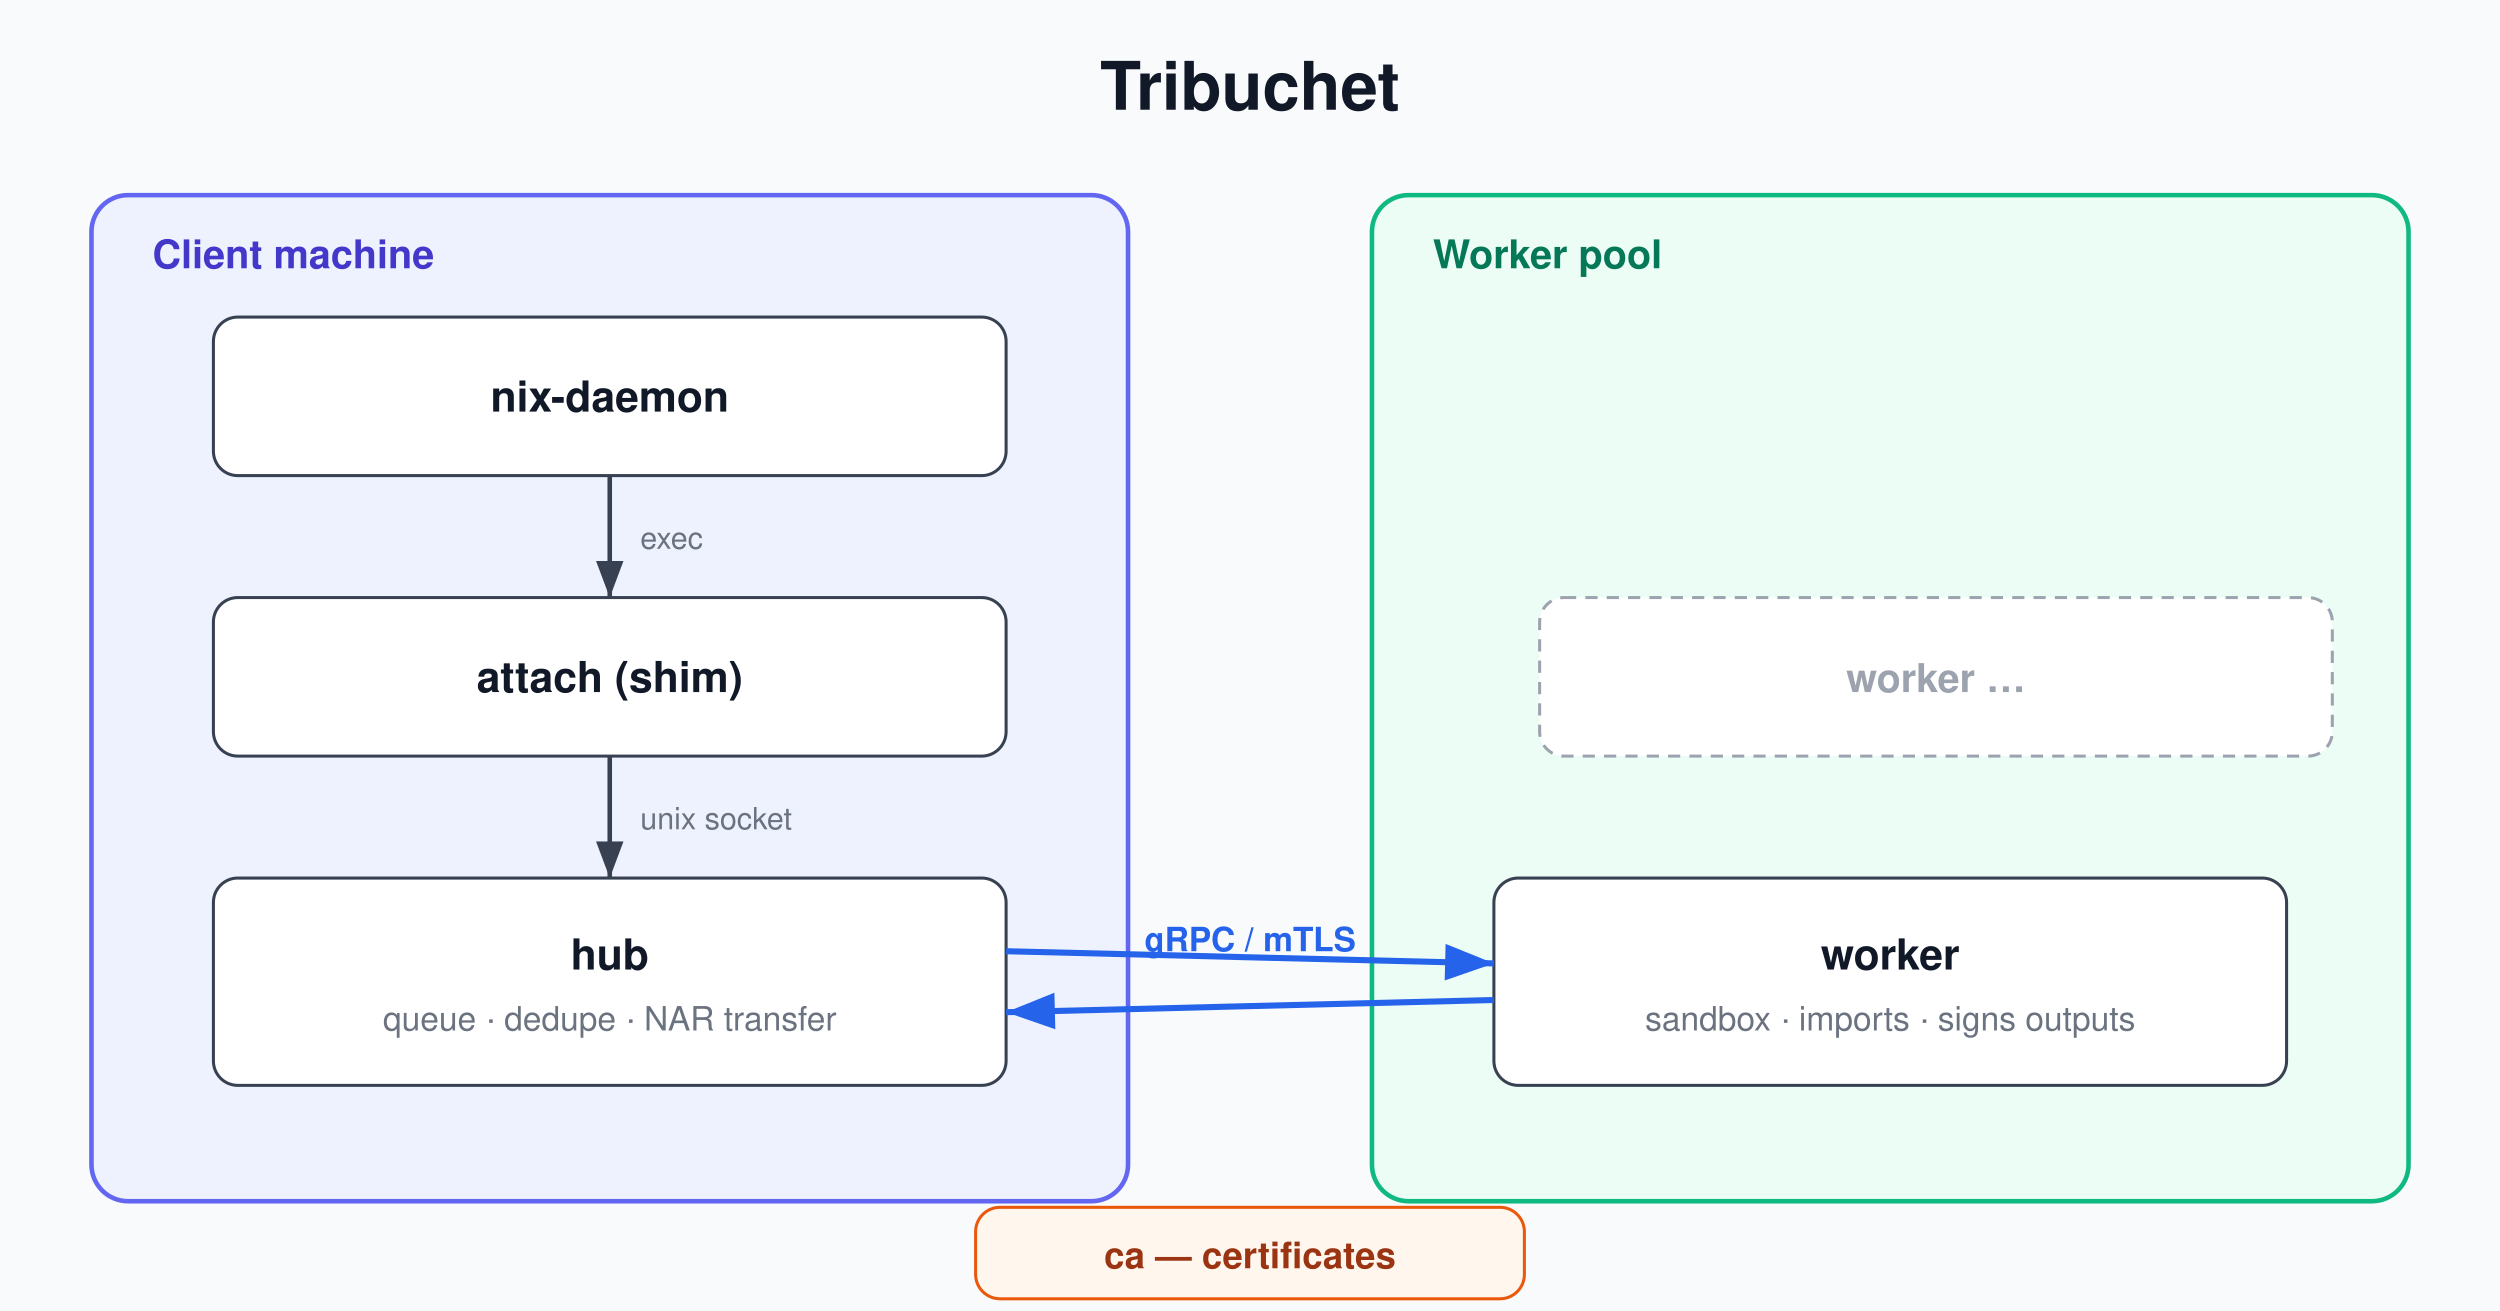
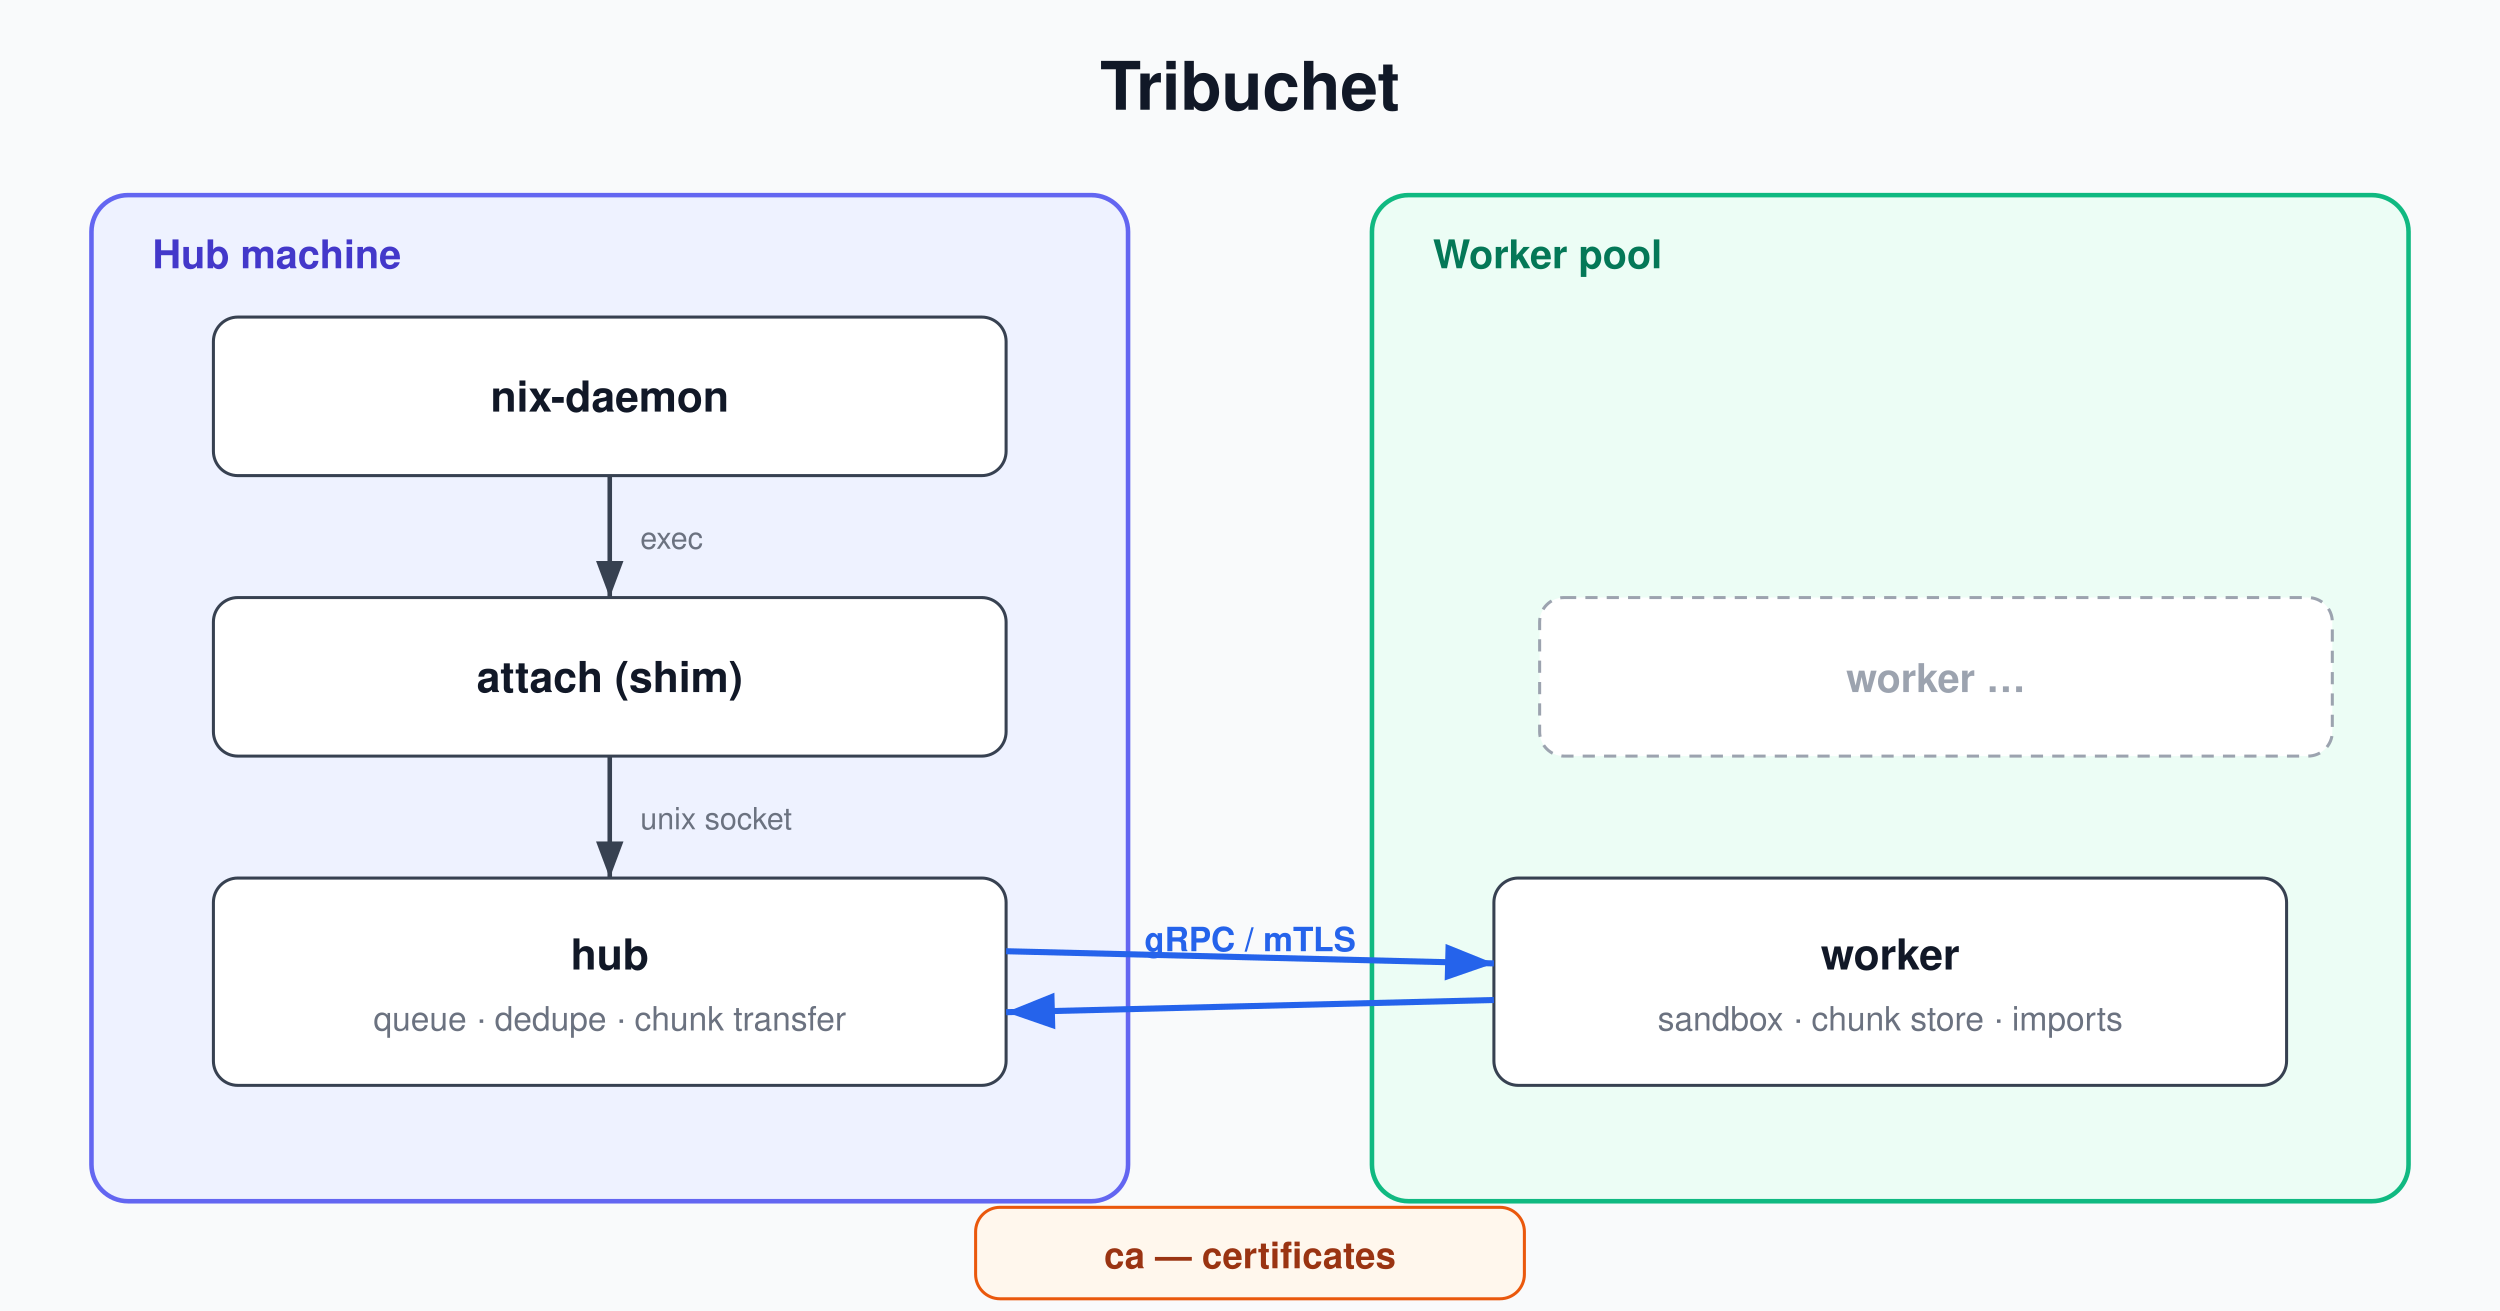
<svg xmlns="http://www.w3.org/2000/svg" width="820" height="430" viewBox="0 0 820 430" font-family="-apple-system, Segoe UI, Helvetica, Arial, sans-serif">
  <defs>
    <marker id="arrow" markerWidth="10" markerHeight="10" refX="8" refY="3" orient="auto" markerUnits="strokeWidth">
      <path d="M0,0 L8,3 L0,6 Z" fill="#374151" />
    </marker>
    <marker id="arrowBlue" markerWidth="10" markerHeight="10" refX="8" refY="3" orient="auto" markerUnits="strokeWidth">
      <path d="M0,0 L8,3 L0,6 Z" fill="#2563eb" />
    </marker>
  </defs>
  <rect x="0" y="0" width="820" height="430" fill="#f9fafb" />
  <text x="410" y="36" text-anchor="middle" font-size="22" font-weight="700" fill="#111827">Tribuchet</text>
  <rect x="30" y="64" width="340" height="330" rx="12" fill="#eef2ff" stroke="#6366f1" stroke-width="1.5" />
-   <text x="50" y="88" font-size="13" font-weight="700" fill="#4338ca">Client machine</text>
+   <text x="50" y="88" font-size="13" font-weight="700" fill="#4338ca">Hub machine</text>
  <rect x="70" y="104" width="260" height="52" rx="8" fill="#ffffff" stroke="#374151" />
  <text x="200" y="135" text-anchor="middle" font-size="14" font-weight="700" fill="#111827">nix-daemon</text>
  <rect x="70" y="196" width="260" height="52" rx="8" fill="#ffffff" stroke="#374151" />
  <text x="200" y="227" text-anchor="middle" font-size="14" font-weight="700" fill="#111827">attach (shim)</text>
  <rect x="70" y="288" width="260" height="68" rx="8" fill="#ffffff" stroke="#374151" />
  <text x="200" y="318" text-anchor="middle" font-size="14" font-weight="700" fill="#111827">hub</text>
-   <text x="200" y="338" text-anchor="middle" font-size="11" fill="#6b7280">queue · dedupe · NAR transfer</text>
+   <text x="200" y="338" text-anchor="middle" font-size="11" fill="#6b7280">queue · dedupe · chunk transfer</text>
  <line x1="200" y1="156" x2="200" y2="196" stroke="#374151" stroke-width="1.5" marker-end="url(#arrow)" />
  <text x="210" y="180" font-size="10" fill="#6b7280">exec</text>
  <line x1="200" y1="248" x2="200" y2="288" stroke="#374151" stroke-width="1.5" marker-end="url(#arrow)" />
  <text x="210" y="272" font-size="10" fill="#6b7280">unix socket</text>
  <rect x="450" y="64" width="340" height="330" rx="12" fill="#ecfdf5" stroke="#10b981" stroke-width="1.5" />
  <text x="470" y="88" font-size="13" font-weight="700" fill="#047857">Worker pool</text>
  <rect x="490" y="288" width="260" height="68" rx="8" fill="#ffffff" stroke="#374151" />
  <text x="620" y="318" text-anchor="middle" font-size="14" font-weight="700" fill="#111827">worker</text>
-   <text x="620" y="338" text-anchor="middle" font-size="11" fill="#6b7280">sandbox · imports · signs outputs</text>
+   <text x="620" y="338" text-anchor="middle" font-size="11" fill="#6b7280">sandbox · chunk store · imports</text>
  <rect x="505" y="196" width="260" height="52" rx="8" fill="#ffffff" stroke="#9ca3af" stroke-dasharray="4 3" />
  <text x="635" y="227" text-anchor="middle" font-size="13" font-weight="700" fill="#9ca3af">worker …</text>
  <line x1="330" y1="312" x2="490" y2="316" stroke="#2563eb" stroke-width="2" marker-end="url(#arrowBlue)" />
  <line x1="490" y1="328" x2="330" y2="332" stroke="#2563eb" stroke-width="2" marker-end="url(#arrowBlue)" />
  <text x="410" y="312" text-anchor="middle" font-size="11" font-weight="700" fill="#2563eb">gRPC / mTLS</text>
  <rect x="320" y="396" width="180" height="30" rx="8" fill="#fff7ed" stroke="#ea580c" />
  <text x="410" y="416" text-anchor="middle" font-size="12" font-weight="700" fill="#9a3412">ca — certificates</text>
</svg>
